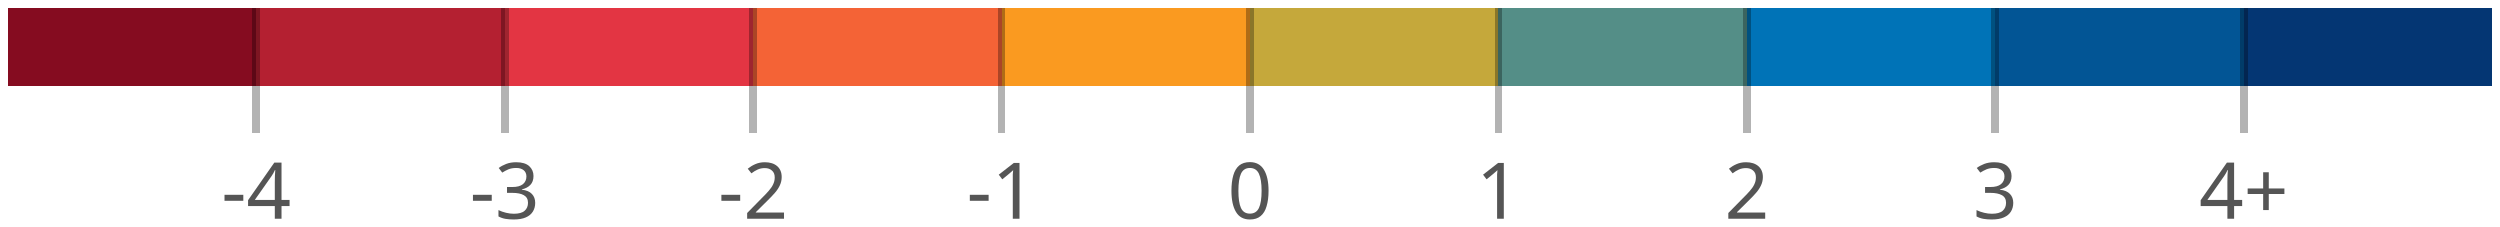
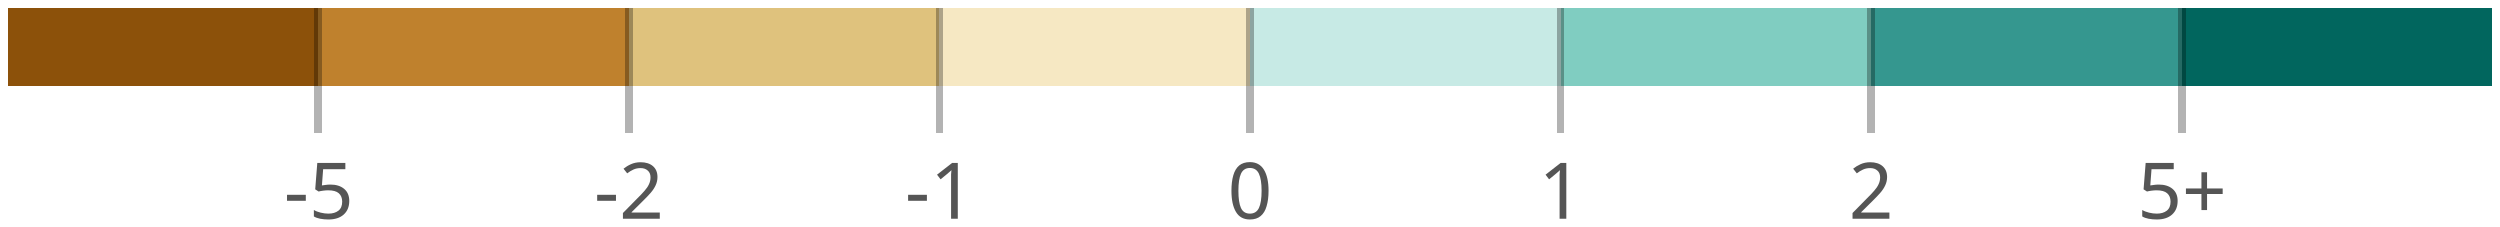
<svg xmlns="http://www.w3.org/2000/svg" version="1.2" baseProfile="tiny" width="320" height="29" viewBox="0 0 320 29" stroke-linecap="butt" stroke-linejoin="round">
  <style>
  path {shape-rendering: crispEdges;}
</style>
  <g id="layer1">
-     <path d="M 1 11 1 1.01 32.8 1.01 32.8 11 1 11 Z" fill="#850C20" />
-     <path d="M 32.8 11 32.8 1.01 64.6 1.01 64.6 11 32.8 11 Z" fill="rgb(180, 32, 49)" />
-     <path d="M 64.6 11 64.6 1.01 96.4 1.01 96.4 11 64.6 11 Z" fill="rgb(227, 53, 67)" />
-     <path d="M 96.4 11 96.4 1.01 128.2 1.01 128.2 11 96.4 11 Z" fill="rgb(244, 99, 54)" />
-     <path d="M 128.2 11 128.2 1.01 160 1.01 160 11 128.2 11 Z" fill="rgb(250, 154, 32)" />
-     <path d="M 160 11 160 1.01 191.8 1.01 191.8 11 160 11 Z" fill="rgb(197, 168, 59)" />
-     <path d="M 191.8 11 191.8 1.01 223.6 1.01 223.6 11 191.8 11 Z" fill="rgb(84, 142, 135)" />
-     <path d="M 223.6 11 223.6 1.01 255.4 1.01 255.4 11 223.6 11 Z" fill="rgb(0, 115, 183)" />
-     <path d="M 255.4 11 255.4 1.01 287.2 1.01 287.2 11 255.4 11 Z" fill="rgb(2, 85, 149)" />
-     <path d="M 287.2 11 287.2 1.01 319 1.01 319 11 287.2 11 Z" fill="#043673" />
+     <path d="M 1 11 1 1.01 40.75 1.01 40.75 11 1 11 Z" fill="#8c510a" />
+     <path d="M 40.75 11 40.75 1.01 80.5 1.01 80.5 11 40.75 11 Z" fill="#bf812d" />
+     <path d="M 80.5 11 80.5 1.01 120.25 1.01 120.25 11 80.5 11 Z" fill="#dfc27d" />
+     <path d="M 120.25 11 120.25 1.01 160 1.01 160 11 120.25 11 Z" fill="#f6e8c3" />
+     <path d="M 160 11 160 1.01 199.75 1.01 199.75 11 160 11 Z" fill="#c7eae5" />
+     <path d="M 199.75 11 199.75 1.01 239.5 1.01 239.5 11 199.75 11 Z" fill="#80cdc1" />
+     <path d="M 239.5 11 239.5 1.01 279.25 1.01 279.25 11 239.5 11 Z" fill="#35978f" />
+     <path d="M 279.25 11 279.25 1.01 319 1.01 319 11 279.25 11 Z" fill="#01665e" />
  </g>
  <g id="layer2" fill="none" stroke="black" stroke-width="1">
-     <path d="M 32.8 1.01 32.8 17" stroke="rgba(0,0,0,0.3)" />
-     <path d="M 64.6 1.01 64.6 17" stroke="rgba(0,0,0,0.3)" />
-     <path d="M 96.4 1.01 96.4 17" stroke="rgba(0,0,0,0.3)" />
-     <path d="M 128.2 1.01 128.2 17" stroke="rgba(0,0,0,0.3)" />
+     <path d="M 40.75 1.01 40.75 17" stroke="rgba(0,0,0,0.3)" />
+     <path d="M 80.5 1.01 80.5 17" stroke="rgba(0,0,0,0.3)" />
+     <path d="M 120.25 1.01 120.25 17" stroke="rgba(0,0,0,0.3)" />
    <path d="M 160 1.01 160 17" stroke="rgba(0,0,0,0.3)" />
-     <path d="M 191.8 1.01 191.8 17" stroke="rgba(0,0,0,0.3)" />
-     <path d="M 223.6 1.01 223.6 17" stroke="rgba(0,0,0,0.3)" />
-     <path d="M 255.4 1.01 255.4 17" stroke="rgba(0,0,0,0.3)" />
-     <path d="M 287.2 1.01 287.2 17" stroke="rgba(0,0,0,0.3)" />
+     <path d="M 199.75 1.01 199.75 17" stroke="rgba(0,0,0,0.3)" />
+     <path d="M 239.5 1.01 239.5 17" stroke="rgba(0,0,0,0.3)" />
+     <path d="M 279.25 1.01 279.25 17" stroke="rgba(0,0,0,0.3)" />
  </g>
  <g id="layer3" font-family="sans-serif" font-size="12" text-anchor="middle">
-     <text y="0" x="0" font-family="sans-serif" font-size="10" text-anchor="middle" fill="#555" transform="translate(32.8 28)">-4</text>
-     <text y="0" x="0" font-family="sans-serif" font-size="10" text-anchor="middle" fill="#555" transform="translate(64.6 28)">-3</text>
-     <text y="0" x="0" font-family="sans-serif" font-size="10" text-anchor="middle" fill="#555" transform="translate(96.4 28)">-2</text>
-     <text y="0" x="0" font-family="sans-serif" font-size="10" text-anchor="middle" fill="#555" transform="translate(128.2 28)">-1</text>
+     <text y="0" x="0" font-family="sans-serif" font-size="10" text-anchor="middle" fill="#555" transform="translate(40.8 28)">-5</text>
+     <text y="0" x="0" font-family="sans-serif" font-size="10" text-anchor="middle" fill="#555" transform="translate(80.5 28)">-2</text>
+     <text y="0" x="0" font-family="sans-serif" font-size="10" text-anchor="middle" fill="#555" transform="translate(120.3 28)">-1</text>
    <text y="0" x="0" font-family="sans-serif" font-size="10" text-anchor="middle" fill="#555" transform="translate(160 28)">0</text>
-     <text y="0" x="0" font-family="sans-serif" font-size="10" text-anchor="middle" fill="#555" transform="translate(191.8 28)">1</text>
-     <text y="0" x="0" font-family="sans-serif" font-size="10" text-anchor="middle" fill="#555" transform="translate(223.6 28)">2</text>
-     <text y="0" x="0" font-family="sans-serif" font-size="10" text-anchor="middle" fill="#555" transform="translate(255.4 28)">3</text>
-     <text y="0" x="0" font-family="sans-serif" font-size="10" text-anchor="middle" fill="#555" transform="translate(287.2 28)">4+</text>
+     <text y="0" x="0" font-family="sans-serif" font-size="10" text-anchor="middle" fill="#555" transform="translate(199.8 28)">1</text>
+     <text y="0" x="0" font-family="sans-serif" font-size="10" text-anchor="middle" fill="#555" transform="translate(239.5 28)">2</text>
+     <text y="0" x="0" font-family="sans-serif" font-size="10" text-anchor="middle" fill="#555" transform="translate(279.3 28)">5+</text>
  </g>
-   <style media="screen,print">
- .g-Shadow p { text-shadow: 1px 1px 0px rgba(254, 254, 254, .15); }
- .g-text-shadow { text-shadow: 1px 1px 1px rgba(254,254,254,1), -1px 1px 1px rgba(254,254,254,1), 1px -1px 1px rgba(254,254,254,1), -1px -1px 1px rgba(254,254,254,1); }
- </style>
</svg>
